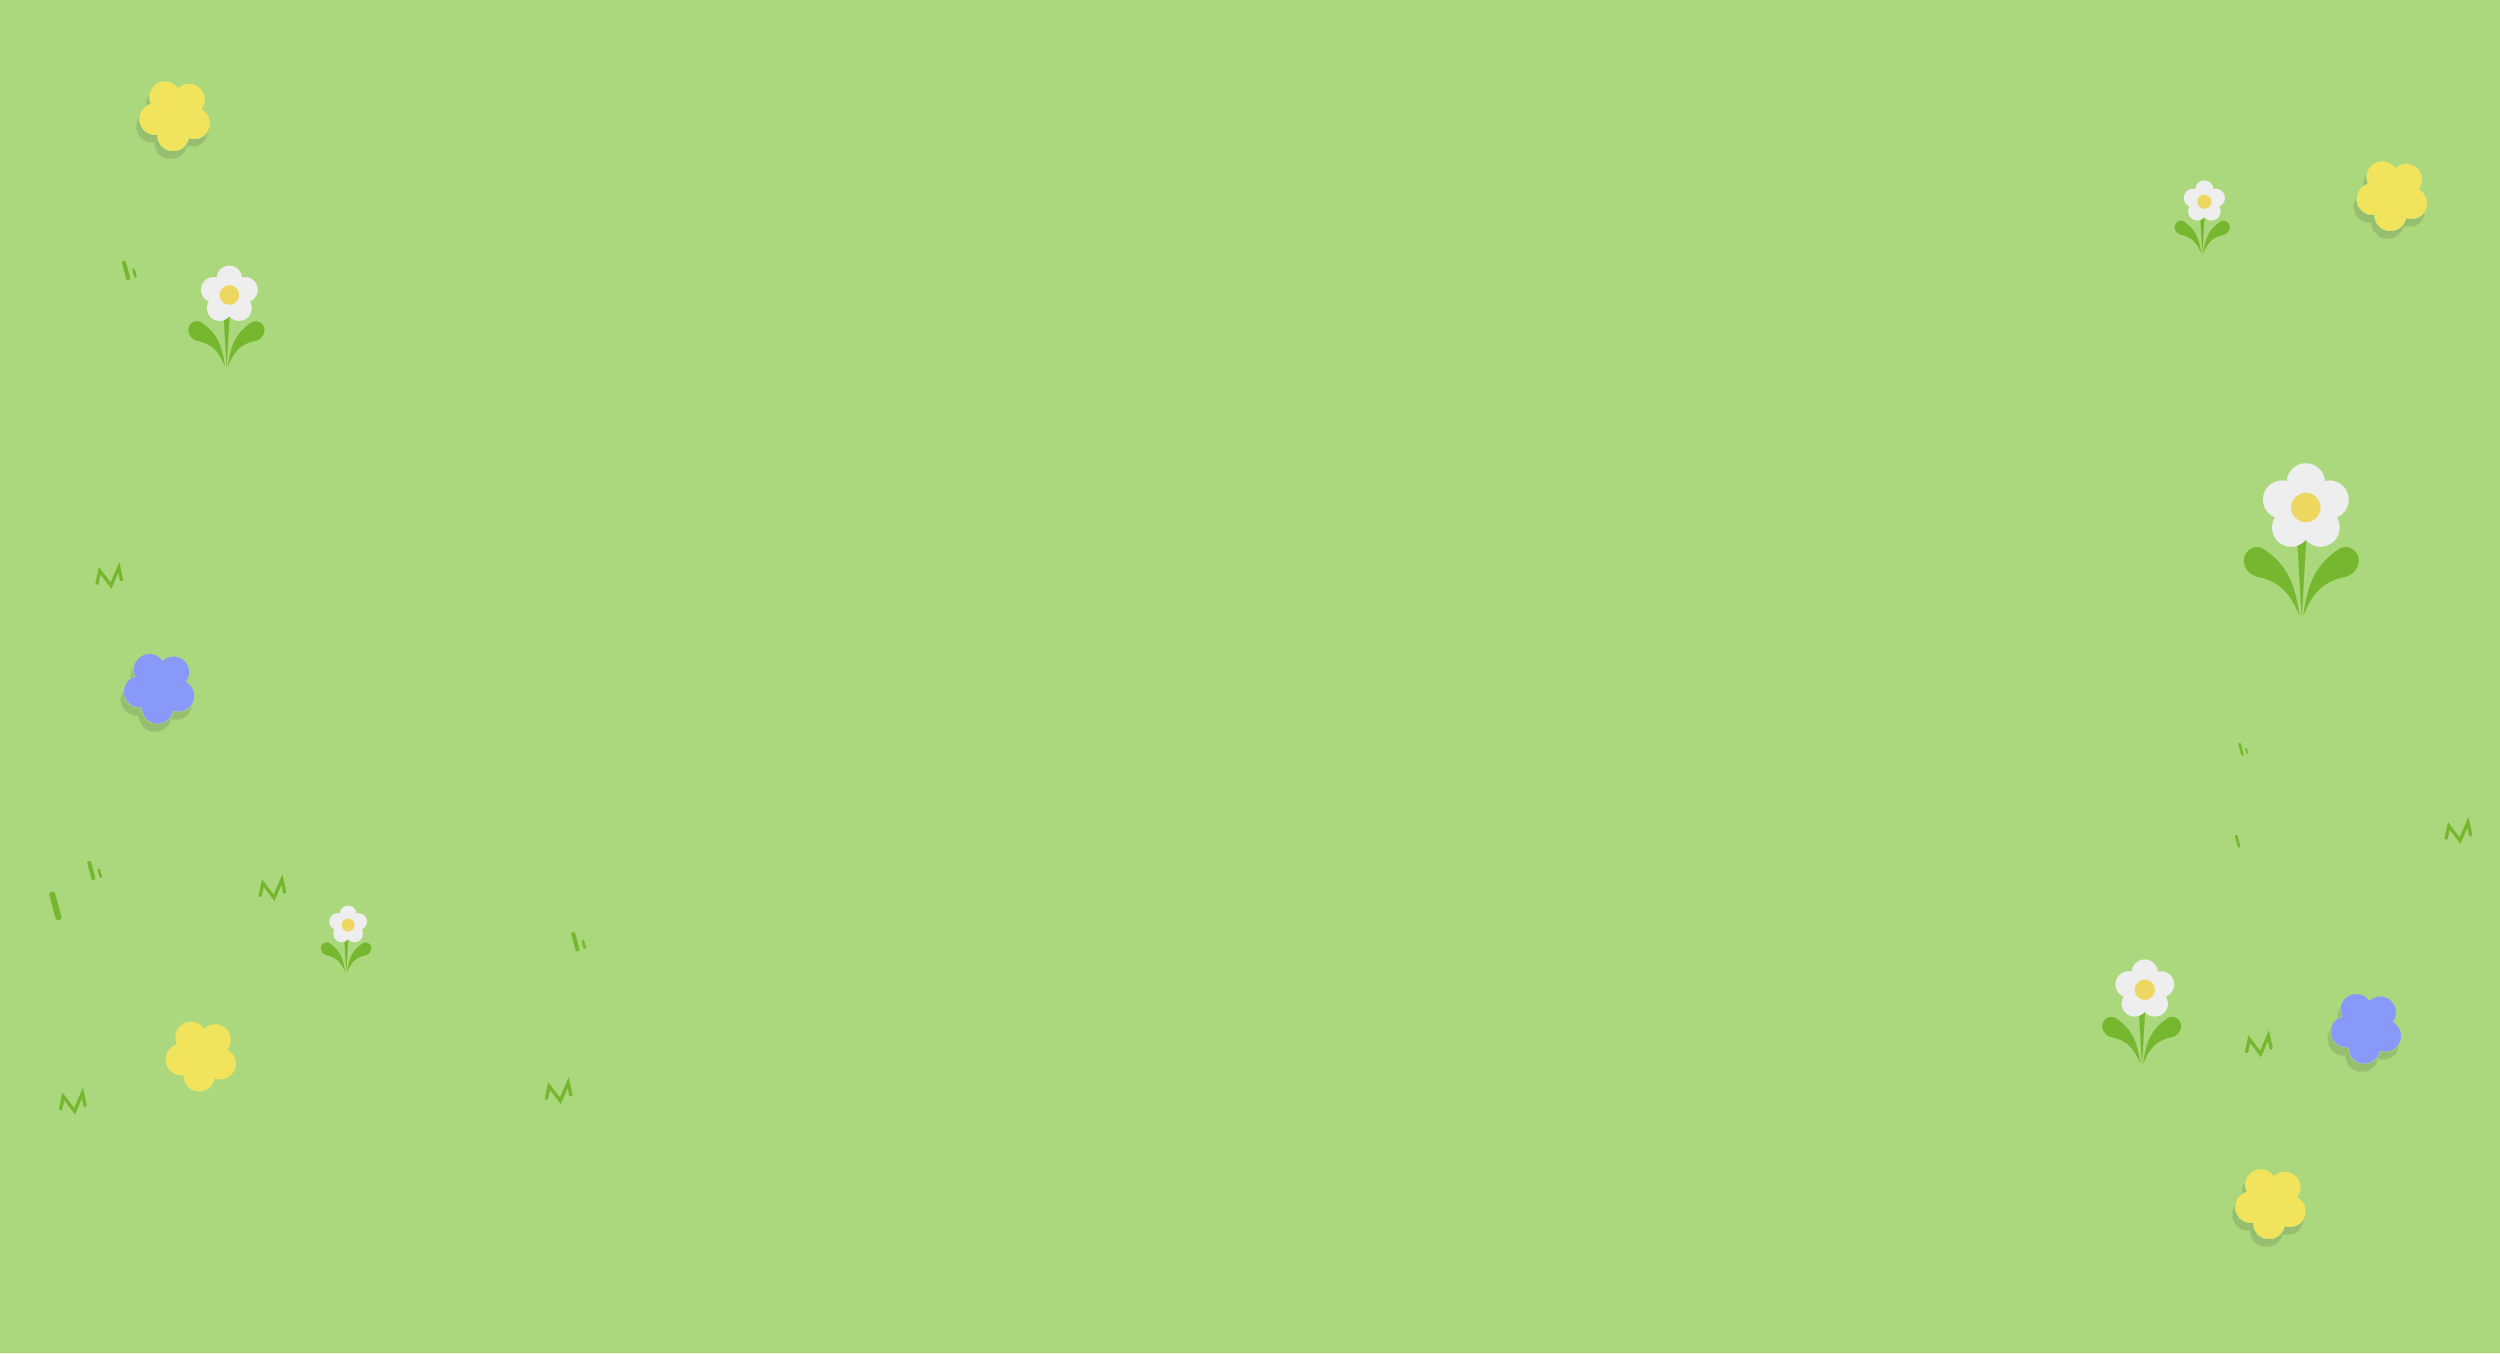
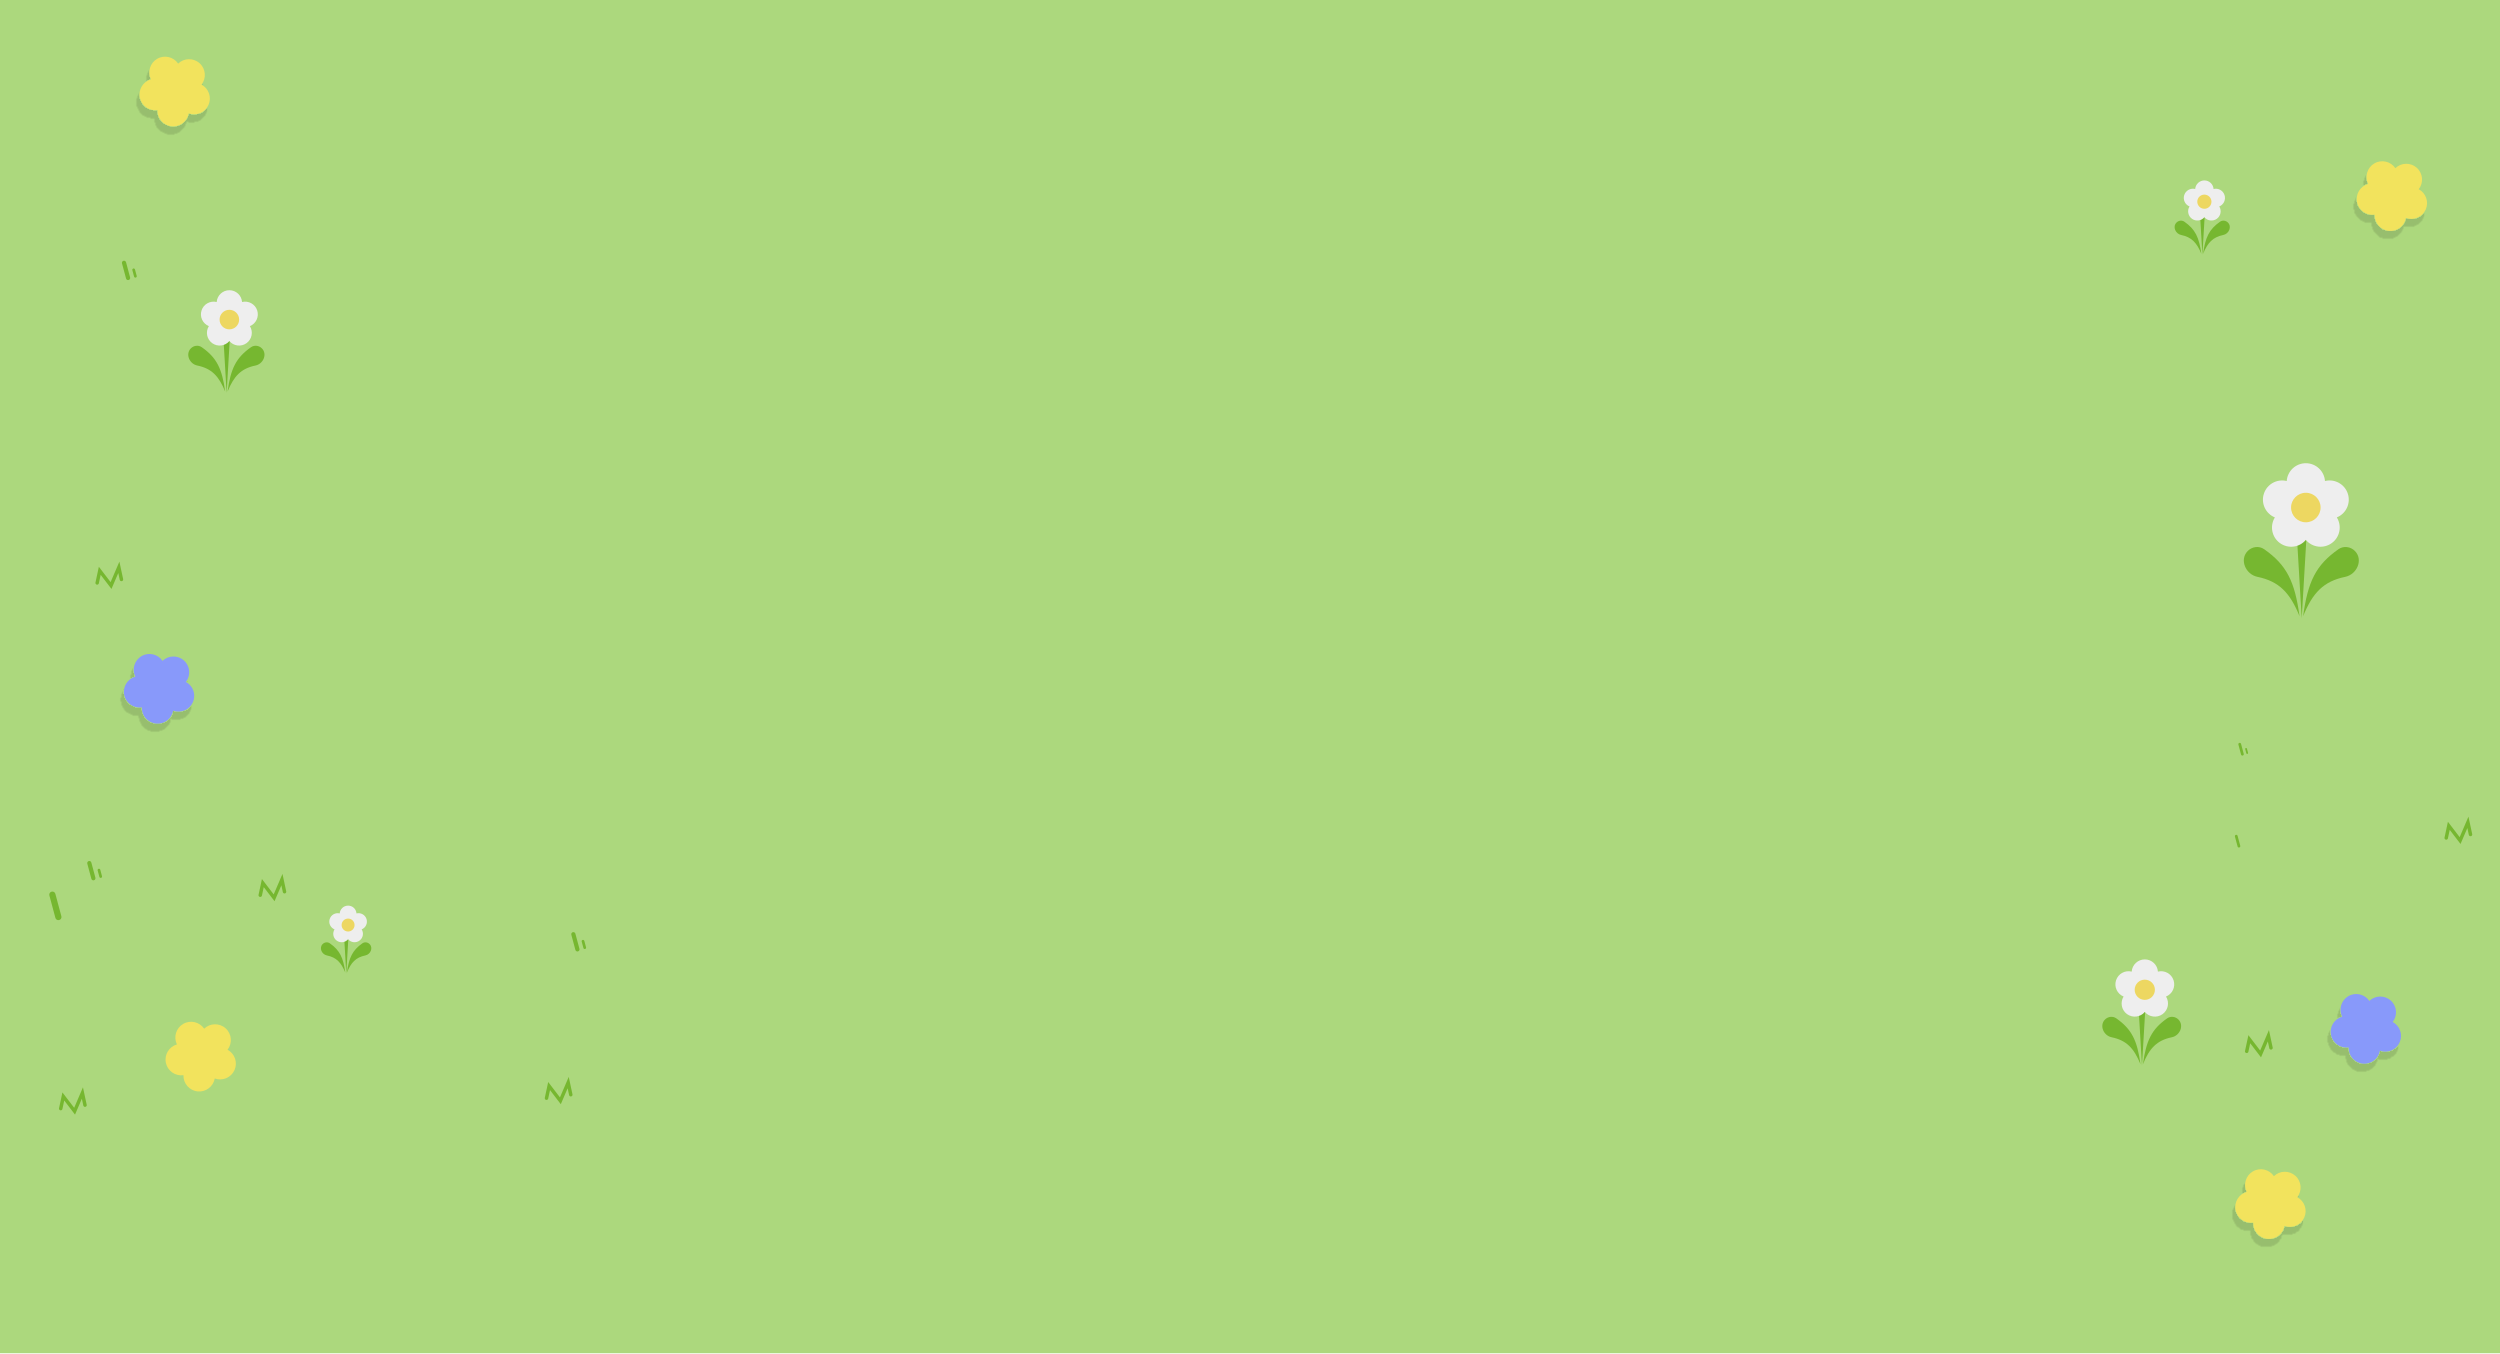
<svg xmlns="http://www.w3.org/2000/svg" preserveAspectRatio="none" overflow="visible" style="display: block;" width="1441" height="780" viewBox="0 0 1441 780" fill="none">
  <g id="Graphic">
    <rect width="1441" height="780" fill="#ACD87D" />
    <g id="Group 633198">
      <path id="Rectangle 967" d="M1347.89 316.565C1350.83 314.505 1354.81 315.019 1357.34 317.556C1362.3 322.509 1358.64 331.08 1351.78 332.496C1339.2 335.092 1332.96 341.763 1327.52 355.186C1330.24 335.213 1334.85 325.709 1347.89 316.565Z" fill="#76B730" />
      <path id="Rectangle 968" d="M1305.07 316.565C1302.14 314.505 1298.16 315.019 1295.62 317.556C1290.67 322.509 1294.33 331.08 1301.19 332.496C1313.76 335.092 1320.01 341.763 1325.45 355.186C1322.72 335.213 1318.11 325.709 1305.07 316.565Z" fill="#76B730" />
      <path id="Line 67" d="M1331.18 280.415C1331.25 279.229 1330.84 278.092 1330 277.254C1329.16 276.415 1327.96 275.944 1326.7 275.944C1325.45 275.944 1324.25 276.415 1323.41 277.254C1322.57 278.092 1322.16 279.229 1322.23 280.415C1322.31 281.681 1322.38 282.948 1322.46 284.214C1323.8 307.013 1325.14 329.812 1326.48 352.611C1326.56 353.878 1326.63 355.144 1326.7 356.411C1326.78 355.144 1326.85 353.878 1326.93 352.611C1328.27 329.812 1329.61 307.013 1330.95 284.214C1331.03 282.948 1331.1 281.681 1331.18 280.415Z" fill="#76B730" />
      <g id="Group 633197">
        <path id="Union" d="M1329.09 267C1334.93 267 1339.71 271.525 1340.12 277.26C1345.7 275.878 1351.49 279.026 1353.29 284.58C1355.09 290.134 1352.27 296.078 1346.94 298.24C1349.98 303.121 1348.77 309.593 1344.05 313.025C1339.32 316.458 1332.8 315.606 1329.09 311.207C1325.39 315.606 1318.86 316.458 1314.14 313.025C1309.41 309.593 1308.21 303.121 1311.24 298.24C1305.92 296.077 1303.09 290.134 1304.9 284.58C1306.7 279.026 1312.48 275.878 1318.06 277.26C1318.47 271.525 1323.25 267 1329.09 267Z" fill="#EEEEEE" />
        <circle id="Ellipse 1748" cx="1329.08" cy="292.538" r="8.511" fill="#EDD761" />
      </g>
    </g>
    <g id="Group 633202">
      <path id="Rectangle 967_2" d="M1249.15 586.966C1251.17 585.554 1253.89 585.906 1255.63 587.645C1259.03 591.039 1256.52 596.912 1251.82 597.882C1243.2 599.661 1238.92 604.233 1235.19 613.431C1237.06 599.744 1240.22 593.232 1249.15 586.966Z" fill="#76B730" />
      <path id="Rectangle 968_2" d="M1219.81 586.966C1217.8 585.554 1215.07 585.906 1213.33 587.645C1209.94 591.039 1212.45 596.912 1217.15 597.882C1225.77 599.661 1230.04 604.233 1233.77 613.431C1231.91 599.744 1228.75 593.232 1219.81 586.966Z" fill="#76B730" />
      <path id="Line 67_2" d="M1237.7 562.193C1237.75 561.38 1237.47 560.601 1236.89 560.027C1236.32 559.452 1235.5 559.129 1234.64 559.129C1233.77 559.129 1232.95 559.452 1232.38 560.027C1231.8 560.601 1231.52 561.38 1231.57 562.193C1231.62 563.061 1231.67 563.929 1231.72 564.797C1232.64 580.42 1233.56 596.043 1234.48 611.667C1234.53 612.535 1234.58 613.403 1234.64 614.271C1234.69 613.403 1234.74 612.535 1234.79 611.667C1235.71 596.043 1236.63 580.42 1237.55 564.797C1237.6 563.929 1237.65 563.061 1237.7 562.193Z" fill="#76B730" />
      <g id="Group 633197_2">
        <path id="Union_2" d="M1236.27 553C1240.27 553 1243.55 556.101 1243.83 560.031C1247.65 559.084 1251.62 561.241 1252.85 565.047C1254.09 568.853 1252.15 572.926 1248.5 574.408C1250.58 577.753 1249.76 582.188 1246.52 584.54C1243.28 586.892 1238.81 586.308 1236.27 583.294C1233.73 586.308 1229.26 586.892 1226.02 584.54C1222.79 582.188 1221.96 577.753 1224.04 574.408C1220.39 572.926 1218.45 568.853 1219.69 565.047C1220.93 561.241 1224.89 559.085 1228.71 560.031C1228.99 556.101 1232.27 553 1236.27 553Z" fill="#EEEEEE" />
        <circle id="Ellipse 1748_2" cx="1236.26" cy="570.501" r="5.832" fill="#EDD761" />
      </g>
    </g>
-     <g id="Group 633201" transform="translate(0 7.1)">
+     <g id="Group 633201" transform="translate(0 21.28)">
      <path id="Rectangle 967_3" d="M144.671 178.853C146.619 177.487 149.255 177.828 150.937 179.51C154.22 182.792 151.794 188.473 147.248 189.411C138.914 191.132 134.775 195.554 131.168 204.45C132.973 191.212 136.029 184.913 144.671 178.853Z" fill="#76B730" />
      <path id="Rectangle 968_3" d="M116.293 178.853C114.345 177.487 111.709 177.828 110.027 179.51C106.745 182.792 109.17 188.473 113.717 189.411C122.051 191.132 126.189 195.554 129.796 204.45C127.992 191.212 124.935 184.913 116.293 178.853Z" fill="#76B730" />
      <path id="Line 67_3" d="M133.592 154.892C133.639 154.106 133.368 153.352 132.812 152.797C132.257 152.241 131.462 151.929 130.629 151.929C129.797 151.929 129.002 152.241 128.447 152.797C127.891 153.352 127.62 154.106 127.666 154.892C127.716 155.731 127.765 156.571 127.815 157.41C128.703 172.521 129.592 187.632 130.481 202.743C130.531 203.582 130.58 204.422 130.629 205.261C130.679 204.422 130.728 203.582 130.777 202.743C131.666 187.632 132.555 172.521 133.444 157.41C133.493 156.571 133.543 155.731 133.592 154.892Z" fill="#76B730" />
      <g id="Group 633197_3">
        <path id="Union_3" d="M132.213 146C136.083 146 139.251 148.999 139.524 152.8C143.223 151.885 147.054 153.971 148.25 157.652C149.446 161.333 147.572 165.272 144.041 166.706C146.056 169.941 145.256 174.23 142.124 176.505C138.992 178.78 134.666 178.215 132.212 175.299C129.758 178.215 125.432 178.78 122.301 176.505C119.169 174.23 118.37 169.941 120.384 166.706C116.853 165.272 114.979 161.333 116.175 157.652C117.371 153.971 121.202 151.885 124.901 152.8C125.174 148.999 128.342 146 132.213 146Z" fill="#EEEEEE" />
        <circle id="Ellipse 1748_3" cx="132.203" cy="162.927" r="5.641" fill="#EDD761" />
      </g>
    </g>
    <g id="Group 633200">
      <path id="Rectangle 967_4" d="M1279.63 127.794C1281.04 126.804 1282.95 127.051 1284.17 128.269C1286.55 130.647 1284.79 134.762 1281.5 135.441C1275.46 136.687 1272.47 139.89 1269.85 146.334C1271.16 136.746 1273.37 132.183 1279.63 127.794Z" fill="#76B730" />
      <path id="Rectangle 968_4" d="M1259.08 127.794C1257.67 126.804 1255.76 127.051 1254.54 128.269C1252.16 130.647 1253.92 134.762 1257.21 135.441C1263.25 136.687 1266.25 139.89 1268.86 146.334C1267.55 136.746 1265.34 132.183 1259.08 127.794Z" fill="#76B730" />
      <path id="Line 67_4" d="M1271.61 110.441C1271.64 109.871 1271.45 109.326 1271.04 108.923C1270.64 108.521 1270.07 108.294 1269.46 108.294C1268.86 108.294 1268.28 108.521 1267.88 108.923C1267.48 109.326 1267.28 109.871 1267.32 110.441C1267.35 111.049 1267.39 111.657 1267.42 112.265C1268.07 123.21 1268.71 134.155 1269.36 145.1C1269.39 145.708 1269.43 146.316 1269.46 146.924C1269.5 146.316 1269.53 145.708 1269.57 145.1C1270.21 134.155 1270.86 123.21 1271.5 112.265C1271.54 111.657 1271.57 111.049 1271.61 110.441Z" fill="#76B730" />
      <g id="Group 633197_4">
        <path id="Union_4" d="M1270.61 104C1273.41 104 1275.71 106.173 1275.9 108.926C1278.58 108.262 1281.36 109.773 1282.22 112.439C1283.09 115.106 1281.73 117.959 1279.18 118.997C1280.64 121.34 1280.06 124.448 1277.79 126.096C1275.52 127.743 1272.39 127.334 1270.61 125.223C1268.83 127.334 1265.7 127.744 1263.43 126.096C1261.16 124.448 1260.58 121.34 1262.04 118.997C1259.48 117.959 1258.13 115.105 1258.99 112.439C1259.86 109.773 1262.63 108.263 1265.31 108.926C1265.51 106.173 1267.81 104 1270.61 104Z" fill="#EEEEEE" />
        <circle id="Ellipse 1748_4" cx="1270.6" cy="116.259" r="4.086" fill="#EDD761" />
      </g>
    </g>
    <g id="Group 633199">
      <path id="Rectangle 967_5" d="M208.885 543.728C210.173 542.825 211.917 543.05 213.029 544.163C215.2 546.334 213.596 550.091 210.589 550.712C205.077 551.85 202.339 554.775 199.954 560.659C201.147 551.903 203.169 547.737 208.885 543.728Z" fill="#76B730" />
      <path id="Rectangle 968_5" d="M190.115 543.728C188.827 542.825 187.083 543.05 185.971 544.163C183.8 546.334 185.404 550.091 188.411 550.712C193.924 551.85 196.661 554.775 199.046 560.659C197.853 551.903 195.831 547.737 190.115 543.728Z" fill="#76B730" />
      <path id="Line 67_5" d="M201.557 527.881C201.588 527.361 201.409 526.863 201.041 526.495C200.674 526.128 200.148 525.921 199.598 525.921C199.047 525.921 198.521 526.128 198.154 526.495C197.786 526.863 197.607 527.361 197.638 527.881C197.671 528.436 197.703 528.991 197.736 529.547C198.324 539.541 198.912 549.536 199.5 559.53C199.532 560.085 199.565 560.641 199.598 561.196C199.63 560.641 199.663 560.085 199.696 559.53C200.284 549.536 200.872 539.541 201.459 529.547C201.492 528.991 201.525 528.436 201.557 527.881Z" fill="#76B730" />
      <g id="Group 633197_5">
        <path id="Union_5" d="M200.645 522C203.205 522 205.3 523.984 205.48 526.498C207.927 525.892 210.461 527.272 211.253 529.707C212.044 532.142 210.804 534.747 208.468 535.695C209.801 537.835 209.272 540.672 207.201 542.177C205.129 543.682 202.268 543.308 200.645 541.379C199.022 543.308 196.161 543.682 194.09 542.177C192.018 540.672 191.49 537.835 192.822 535.695C190.486 534.747 189.247 532.142 190.038 529.707C190.829 527.273 193.363 525.893 195.809 526.498C195.989 523.984 198.085 522 200.645 522Z" fill="#EEEEEE" />
        <circle id="Ellipse 1748_5" cx="200.638" cy="533.196" r="3.731" fill="#EDD761" />
      </g>
    </g>
    <g id="Union_6" filter="url(#filter0_d_0_4)">
      <path d="M1353.61 574.168C1357.77 571.769 1363.03 573.026 1365.68 576.939C1369.09 573.662 1374.49 573.526 1378.06 576.738C1381.63 579.95 1382.06 585.343 1379.15 589.072C1383.32 591.298 1385.12 596.4 1383.17 600.785C1381.22 605.17 1376.22 607.247 1371.78 605.637C1370.95 610.29 1366.66 613.579 1361.88 613.077C1357.11 612.575 1353.59 608.465 1353.75 603.741C1349.07 604.391 1344.61 601.322 1343.61 596.627C1342.61 591.932 1345.44 587.316 1349.98 586.005C1347.91 581.754 1349.45 576.568 1353.61 574.168Z" fill="#8899FA" />
    </g>
-     <g id="Union_8" transform="translate(-60 -7.1)" filter="url(#filter2_d_0_4)">
+     <g id="Union_8" transform="translate(-60 -21.28)" filter="url(#filter2_d_0_4)">
      <path d="M150.611 55.169C154.768 52.769 160.031 54.026 162.68 57.939C166.085 54.661 171.494 54.526 175.062 57.738C178.629 60.95 179.059 66.343 176.155 70.072C180.324 72.298 182.125 77.399 180.173 81.785C178.221 86.17 173.224 88.246 168.779 86.636C167.951 91.29 163.656 94.579 158.882 94.077C154.108 93.575 150.59 89.465 150.747 84.741C146.066 85.391 141.61 82.322 140.612 77.627C139.615 72.932 142.436 68.316 146.977 67.005C144.912 62.754 146.455 57.569 150.611 55.169Z" fill="#F2E35D" />
    </g>
    <path id="Union_9" d="M105.612 590.168C109.769 587.769 115.03 589.025 117.679 592.938C121.085 589.661 126.494 589.526 130.061 592.738C133.629 595.95 134.058 601.343 131.154 605.072C135.324 607.297 137.125 612.399 135.173 616.785C133.22 621.17 128.223 623.246 123.779 621.637C122.951 626.29 118.656 629.579 113.882 629.077C109.108 628.576 105.589 624.465 105.747 619.741C101.065 620.391 96.611 617.322 95.612 612.627C94.614 607.932 97.436 603.315 101.976 602.005C99.912 597.754 101.455 592.568 105.612 590.168Z" fill="#F2E35D" />
    <g id="Union_10" filter="url(#filter3_d_0_4)">
      <path d="M81.612 378.168C85.769 375.768 91.031 377.026 93.68 380.939C97.085 377.662 102.494 377.526 106.062 380.738C109.629 383.95 110.059 389.343 107.155 393.072C111.324 395.298 113.126 400.4 111.174 404.785C109.221 409.171 104.224 411.247 99.78 409.637C98.952 414.29 94.656 417.58 89.882 417.078C85.108 416.576 81.59 412.465 81.747 407.741C77.066 408.391 72.611 405.322 71.612 400.627C70.615 395.932 73.436 391.316 77.977 390.005C75.912 385.754 77.456 380.568 81.612 378.168Z" fill="#8899FA" />
    </g>
    <g id="Union_11">
</g>
    <g id="Union_12" filter="url(#filter4_d_0_4)">
      <path d="M1368.61 94.169C1372.77 91.769 1378.03 93.025 1380.68 96.939C1384.09 93.662 1389.49 93.526 1393.06 96.738C1396.63 99.95 1397.06 105.343 1394.15 109.072C1398.32 111.297 1400.13 116.399 1398.17 120.785C1396.22 125.17 1391.22 127.246 1386.78 125.636C1385.95 130.29 1381.66 133.579 1376.88 133.077C1372.11 132.575 1368.59 128.464 1368.75 123.741C1364.07 124.39 1359.61 121.322 1358.61 116.627C1357.61 111.932 1360.44 107.316 1364.98 106.005C1362.91 101.754 1364.46 96.569 1368.61 94.169Z" fill="#F2E35D" />
    </g>
    <rect id="Rectangle 969" x="28" y="514.412" width="3.573" height="16.944" rx="1.786" transform="rotate(-15 28 514.412)" fill="#76B730" />
    <rect id="Rectangle 970" x="50" y="496.626" width="2.42" height="11.475" rx="1.21" transform="rotate(-15 50 496.626)" fill="#76B730" />
    <rect id="Rectangle 971" x="56.084" y="500.97" width="1.568" height="5.416" rx="0.784" transform="rotate(-15 56.084 500.97)" fill="#76B730" />
    <rect id="Rectangle 977" x="70" y="150.626" width="2.42" height="11.475" rx="1.21" transform="rotate(-15 70 150.626)" fill="#76B730" />
    <rect id="Rectangle 978" x="76.084" y="154.97" width="1.568" height="5.416" rx="0.784" transform="rotate(-15 76.084 154.97)" fill="#76B730" />
    <rect id="Rectangle 975" x="329" y="537.626" width="2.42" height="11.475" rx="1.21" transform="rotate(-15 329 537.626)" fill="#76B730" />
    <rect id="Rectangle 976" x="335.084" y="541.97" width="1.568" height="5.416" rx="0.784" transform="rotate(-15 335.084 541.97)" fill="#76B730" />
    <path id="Vector 646" d="M35 639L36.5 632L43 640.5L47.5 630L49 637" stroke="#76B730" stroke-width="2" stroke-linecap="round" />
    <path id="Vector 648" d="M315 633L316.5 626L323 634.5L327.5 624L329 631" stroke="#76B730" stroke-width="2" stroke-linecap="round" />
    <path id="Vector 647" d="M150 516L151.5 509L158 517.5L162.5 507L164 514" stroke="#76B730" stroke-width="2" stroke-linecap="round" />
    <path id="Vector 651" d="M56 336L57.5 329L64 337.5L68.5 327L70 334" stroke="#76B730" stroke-width="2" stroke-linecap="round" />
    <rect id="Rectangle 972" x="1288" y="481.412" width="1.591" height="7.544" rx="0.795" transform="rotate(-15 1288 481.412)" fill="#76B730" />
    <rect id="Rectangle 973" x="1290" y="428.412" width="1.591" height="7.544" rx="0.795" transform="rotate(-15 1290 428.412)" fill="#76B730" />
    <rect id="Rectangle 974" x="1294" y="431.267" width="1.031" height="3.561" rx="0.515" transform="rotate(-15 1294 431.267)" fill="#76B730" />
    <path id="Vector 649" d="M1295 606L1296.5 599L1303 607.5L1307.5 597L1309 604" stroke="#76B730" stroke-width="2" stroke-linecap="round" />
    <path id="Vector 650" d="M1410 483L1411.5 476L1418 484.5L1422.5 474L1424 481" stroke="#76B730" stroke-width="2" stroke-linecap="round" />
    <g id="Union_13">
</g>
    <g id="Union_14" filter="url(#filter5_d_0_4)">
      <path d="M1298.61 675.168C1302.77 672.769 1308.03 674.025 1310.68 677.939C1314.09 674.661 1319.49 674.526 1323.06 677.738C1326.63 680.95 1327.06 686.343 1324.15 690.072C1328.32 692.298 1330.13 697.399 1328.17 701.785C1326.22 706.17 1321.22 708.246 1316.78 706.636C1315.95 711.29 1311.66 714.579 1306.88 714.077C1302.11 713.575 1298.59 709.465 1298.75 704.741C1294.07 705.391 1289.61 702.322 1288.61 697.627C1287.61 692.932 1290.44 688.316 1294.98 687.005C1292.91 682.754 1294.45 677.569 1298.61 675.168Z" fill="#F2E35D" />
    </g>
  </g>
  <defs>
    <filter id="filter0_d_0_4" x="1341.07" y="572.949" width="42.887" height="45.441" filterUnits="userSpaceOnUse" color-interpolation-filters="sRGB">
      <feFlood flood-opacity="0" result="BackgroundImageFix" />
      <feColorMatrix in="SourceAlpha" type="matrix" values="0 0 0 0 0 0 0 0 0 0 0 0 0 0 0 0 0 0 127 0" result="hardAlpha" />
      <feOffset dx="-1.462" dy="4.386" />
      <feGaussianBlur stdDeviation="0.439" />
      <feComposite in2="hardAlpha" operator="out" />
      <feColorMatrix type="matrix" values="0 0 0 0 0 0 0 0 0 0 0 0 0 0 0 0 0 0 0.12 0" />
      <feBlend mode="normal" in2="BackgroundImageFix" result="effect1_dropShadow_0_4" />
      <feBlend mode="normal" in="SourceGraphic" in2="effect1_dropShadow_0_4" result="shape" />
    </filter>
    <filter id="filter2_d_0_4" x="138.073" y="53.949" width="42.888" height="45.441" filterUnits="userSpaceOnUse" color-interpolation-filters="sRGB">
      <feFlood flood-opacity="0" result="BackgroundImageFix" />
      <feColorMatrix in="SourceAlpha" type="matrix" values="0 0 0 0 0 0 0 0 0 0 0 0 0 0 0 0 0 0 127 0" result="hardAlpha" />
      <feOffset dx="-1.462" dy="4.386" />
      <feGaussianBlur stdDeviation="0.439" />
      <feComposite in2="hardAlpha" operator="out" />
      <feColorMatrix type="matrix" values="0 0 0 0 0 0 0 0 0 0 0 0 0 0 0 0 0 0 0.12 0" />
      <feBlend mode="normal" in2="BackgroundImageFix" result="effect1_dropShadow_0_4" />
      <feBlend mode="normal" in="SourceGraphic" in2="effect1_dropShadow_0_4" result="shape" />
    </filter>
    <filter id="filter3_d_0_4" x="69.073" y="376.949" width="42.889" height="45.443" filterUnits="userSpaceOnUse" color-interpolation-filters="sRGB">
      <feFlood flood-opacity="0" result="BackgroundImageFix" />
      <feColorMatrix in="SourceAlpha" type="matrix" values="0 0 0 0 0 0 0 0 0 0 0 0 0 0 0 0 0 0 127 0" result="hardAlpha" />
      <feOffset dx="-1.462" dy="4.386" />
      <feGaussianBlur stdDeviation="0.439" />
      <feComposite in2="hardAlpha" operator="out" />
      <feColorMatrix type="matrix" values="0 0 0 0 0 0 0 0 0 0 0 0 0 0 0 0 0 0 0.12 0" />
      <feBlend mode="normal" in2="BackgroundImageFix" result="effect1_dropShadow_0_4" />
      <feBlend mode="normal" in="SourceGraphic" in2="effect1_dropShadow_0_4" result="shape" />
    </filter>
    <filter id="filter4_d_0_4" x="1356.07" y="92.949" width="42.888" height="45.442" filterUnits="userSpaceOnUse" color-interpolation-filters="sRGB">
      <feFlood flood-opacity="0" result="BackgroundImageFix" />
      <feColorMatrix in="SourceAlpha" type="matrix" values="0 0 0 0 0 0 0 0 0 0 0 0 0 0 0 0 0 0 127 0" result="hardAlpha" />
      <feOffset dx="-1.462" dy="4.386" />
      <feGaussianBlur stdDeviation="0.439" />
      <feComposite in2="hardAlpha" operator="out" />
      <feColorMatrix type="matrix" values="0 0 0 0 0 0 0 0 0 0 0 0 0 0 0 0 0 0 0.12 0" />
      <feBlend mode="normal" in2="BackgroundImageFix" result="effect1_dropShadow_0_4" />
      <feBlend mode="normal" in="SourceGraphic" in2="effect1_dropShadow_0_4" result="shape" />
    </filter>
    <filter id="filter5_d_0_4" x="1286.07" y="673.949" width="42.888" height="45.442" filterUnits="userSpaceOnUse" color-interpolation-filters="sRGB">
      <feFlood flood-opacity="0" result="BackgroundImageFix" />
      <feColorMatrix in="SourceAlpha" type="matrix" values="0 0 0 0 0 0 0 0 0 0 0 0 0 0 0 0 0 0 127 0" result="hardAlpha" />
      <feOffset dx="-1.462" dy="4.386" />
      <feGaussianBlur stdDeviation="0.439" />
      <feComposite in2="hardAlpha" operator="out" />
      <feColorMatrix type="matrix" values="0 0 0 0 0 0 0 0 0 0 0 0 0 0 0 0 0 0 0.12 0" />
      <feBlend mode="normal" in2="BackgroundImageFix" result="effect1_dropShadow_0_4" />
      <feBlend mode="normal" in="SourceGraphic" in2="effect1_dropShadow_0_4" result="shape" />
    </filter>
  </defs>
</svg>
